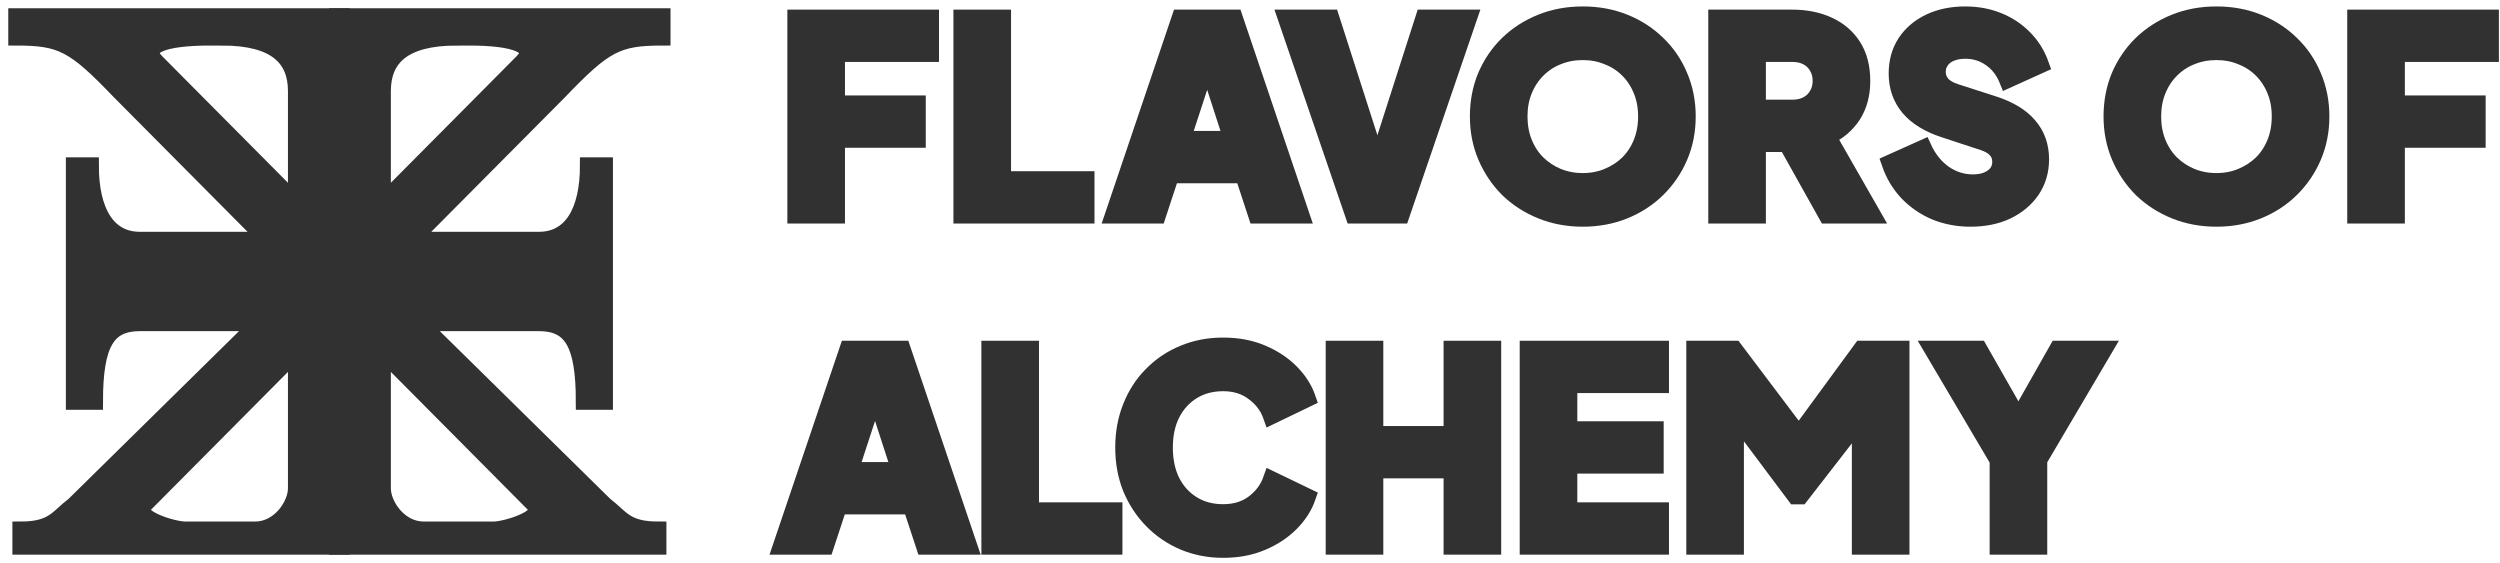
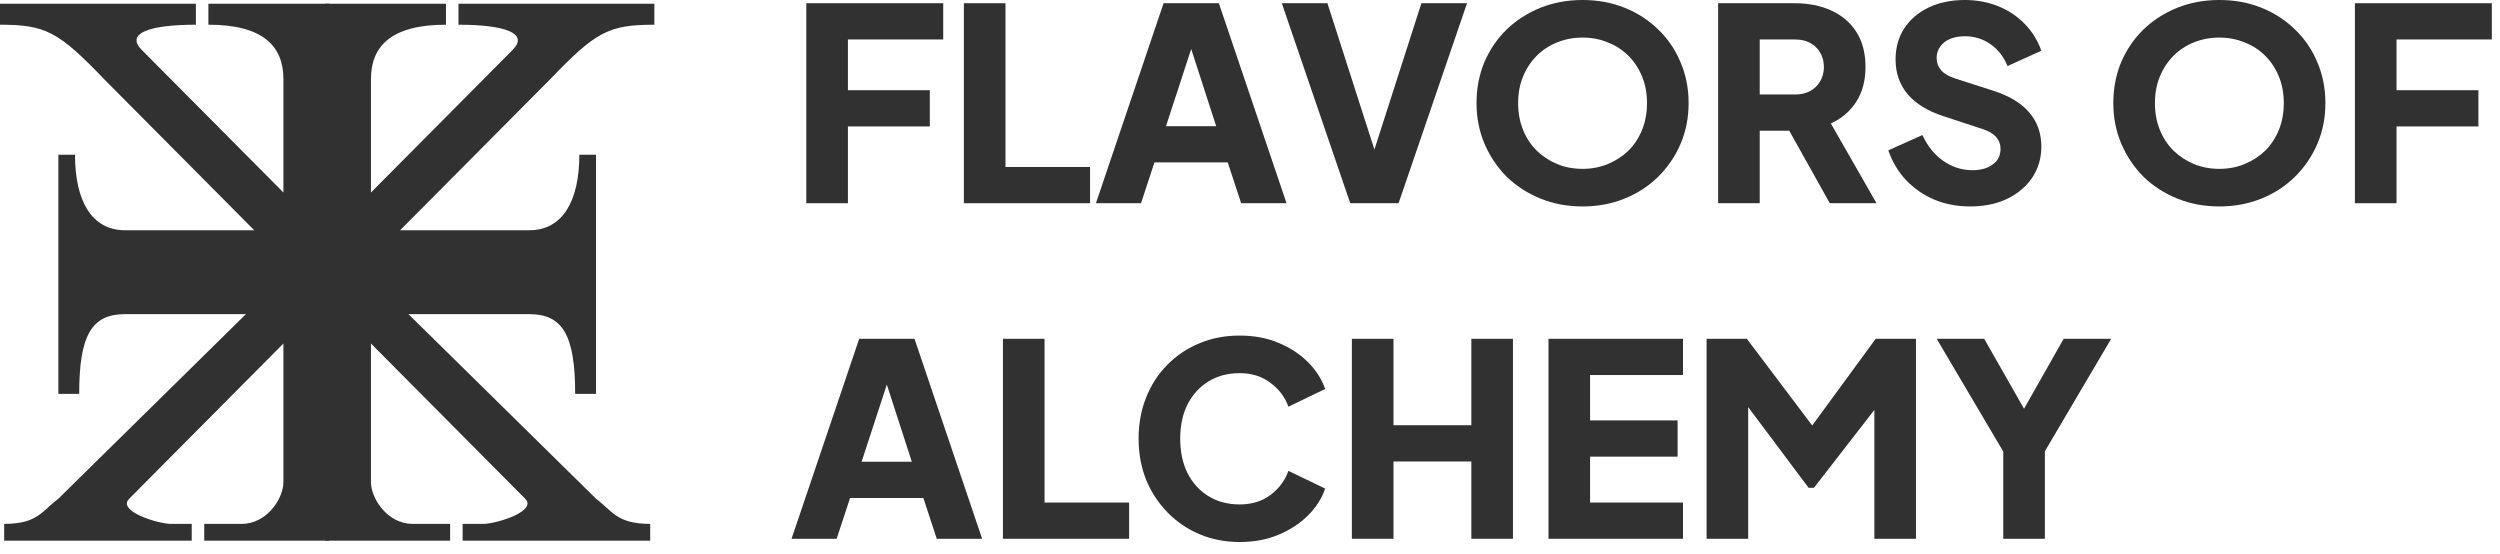
- <svg xmlns="http://www.w3.org/2000/svg" width="151" height="34" viewBox="0 0 151 34" fill="none">
-   <path d="M48.056 13.001V1.081H56.216V3.241H50.536V6.265H55.416V8.425H50.536V13.001H48.056Z" fill="#313131" />
-   <path d="M58.087 13.001V1.081H60.567V10.841H65.607V13.001H58.087Z" fill="#313131" />
-   <path d="M67.237 13.001L71.269 1.081H74.565L78.597 13.001H75.893L75.093 10.569H70.725L69.925 13.001H67.237ZM71.413 8.409H74.405L72.581 2.777H73.253L71.413 8.409Z" fill="#313131" />
-   <path d="M81.755 13.001L77.675 1.081H80.395L83.467 10.649H82.923L85.995 1.081H88.715L84.635 13.001H81.755Z" fill="#313131" />
-   <path d="M95.601 13.193C94.705 13.193 93.873 13.038 93.105 12.729C92.337 12.419 91.665 11.987 91.089 11.433C90.523 10.867 90.081 10.211 89.761 9.465C89.441 8.718 89.281 7.907 89.281 7.033C89.281 6.158 89.436 5.347 89.745 4.601C90.065 3.854 90.507 3.203 91.073 2.649C91.649 2.094 92.321 1.662 93.089 1.353C93.857 1.043 94.694 0.889 95.601 0.889C96.507 0.889 97.345 1.043 98.113 1.353C98.881 1.662 99.547 2.094 100.113 2.649C100.689 3.203 101.132 3.854 101.441 4.601C101.761 5.347 101.921 6.158 101.921 7.033C101.921 7.907 101.761 8.718 101.441 9.465C101.121 10.211 100.673 10.867 100.097 11.433C99.531 11.987 98.865 12.419 98.097 12.729C97.329 13.038 96.497 13.193 95.601 13.193ZM95.601 10.953C96.145 10.953 96.646 10.857 97.105 10.665C97.574 10.473 97.985 10.206 98.337 9.865C98.689 9.513 98.961 9.097 99.153 8.617C99.345 8.137 99.441 7.609 99.441 7.033C99.441 6.457 99.345 5.934 99.153 5.465C98.961 4.985 98.689 4.569 98.337 4.217C97.985 3.865 97.574 3.598 97.105 3.417C96.646 3.225 96.145 3.129 95.601 3.129C95.057 3.129 94.55 3.225 94.081 3.417C93.622 3.598 93.217 3.865 92.865 4.217C92.513 4.569 92.241 4.985 92.049 5.465C91.857 5.934 91.761 6.457 91.761 7.033C91.761 7.609 91.857 8.137 92.049 8.617C92.241 9.097 92.513 9.513 92.865 9.865C93.217 10.206 93.622 10.473 94.081 10.665C94.55 10.857 95.057 10.953 95.601 10.953Z" fill="#313131" />
-   <path d="M103.68 13.001V1.081H108.24C109.061 1.081 109.786 1.225 110.416 1.513C111.056 1.801 111.557 2.227 111.92 2.793C112.282 3.358 112.464 4.057 112.464 4.889C112.464 5.699 112.277 6.393 111.904 6.969C111.53 7.534 111.029 7.961 110.4 8.249L113.12 13.001H110.336L107.392 7.737L108.992 8.681H106.16V13.001H103.68ZM106.16 6.521H108.256C108.608 6.521 108.912 6.451 109.168 6.313C109.424 6.174 109.621 5.982 109.76 5.737C109.909 5.491 109.984 5.209 109.984 4.889C109.984 4.558 109.909 4.27 109.76 4.025C109.621 3.779 109.424 3.587 109.168 3.449C108.912 3.31 108.608 3.241 108.256 3.241H106.16V6.521Z" fill="#313131" />
-   <path d="M119.008 13.193C118.261 13.193 117.557 13.059 116.896 12.793C116.245 12.515 115.68 12.126 115.2 11.625C114.73 11.123 114.378 10.531 114.144 9.849L116.176 8.937C116.474 9.587 116.885 10.099 117.408 10.473C117.941 10.846 118.528 11.033 119.168 11.033C119.509 11.033 119.802 10.979 120.048 10.873C120.293 10.766 120.485 10.622 120.624 10.441C120.762 10.249 120.832 10.025 120.832 9.769C120.832 9.491 120.746 9.257 120.576 9.065C120.405 8.862 120.138 8.702 119.776 8.585L117.44 7.817C116.49 7.507 115.776 7.07 115.296 6.505C114.816 5.929 114.576 5.241 114.576 4.441C114.576 3.737 114.746 3.118 115.088 2.585C115.44 2.051 115.925 1.635 116.544 1.337C117.173 1.038 117.893 0.889 118.704 0.889C119.418 0.889 120.08 1.011 120.688 1.257C121.296 1.502 121.818 1.849 122.256 2.297C122.704 2.745 123.04 3.283 123.264 3.913L121.248 4.825C121.024 4.27 120.688 3.838 120.24 3.529C119.792 3.209 119.28 3.049 118.704 3.049C118.373 3.049 118.08 3.102 117.824 3.209C117.568 3.315 117.37 3.47 117.232 3.673C117.093 3.865 117.024 4.089 117.024 4.345C117.024 4.622 117.114 4.867 117.296 5.081C117.477 5.283 117.749 5.443 118.112 5.561L120.4 6.297C121.36 6.606 122.074 7.038 122.544 7.593C123.024 8.147 123.264 8.825 123.264 9.625C123.264 10.318 123.082 10.937 122.72 11.481C122.357 12.014 121.856 12.435 121.216 12.745C120.586 13.043 119.85 13.193 119.008 13.193Z" fill="#313131" />
-   <path d="M133.874 13.193C132.978 13.193 132.146 13.038 131.378 12.729C130.61 12.419 129.938 11.987 129.362 11.433C128.797 10.867 128.354 10.211 128.034 9.465C127.714 8.718 127.554 7.907 127.554 7.033C127.554 6.158 127.709 5.347 128.018 4.601C128.338 3.854 128.781 3.203 129.346 2.649C129.922 2.094 130.594 1.662 131.362 1.353C132.13 1.043 132.967 0.889 133.874 0.889C134.781 0.889 135.618 1.043 136.386 1.353C137.154 1.662 137.821 2.094 138.386 2.649C138.962 3.203 139.405 3.854 139.714 4.601C140.034 5.347 140.194 6.158 140.194 7.033C140.194 7.907 140.034 8.718 139.714 9.465C139.394 10.211 138.946 10.867 138.37 11.433C137.805 11.987 137.138 12.419 136.37 12.729C135.602 13.038 134.77 13.193 133.874 13.193ZM133.874 10.953C134.418 10.953 134.919 10.857 135.378 10.665C135.847 10.473 136.258 10.206 136.61 9.865C136.962 9.513 137.234 9.097 137.426 8.617C137.618 8.137 137.714 7.609 137.714 7.033C137.714 6.457 137.618 5.934 137.426 5.465C137.234 4.985 136.962 4.569 136.61 4.217C136.258 3.865 135.847 3.598 135.378 3.417C134.919 3.225 134.418 3.129 133.874 3.129C133.33 3.129 132.823 3.225 132.354 3.417C131.895 3.598 131.49 3.865 131.138 4.217C130.786 4.569 130.514 4.985 130.322 5.465C130.13 5.934 130.034 6.457 130.034 7.033C130.034 7.609 130.13 8.137 130.322 8.617C130.514 9.097 130.786 9.513 131.138 9.865C131.49 10.206 131.895 10.473 132.354 10.665C132.823 10.857 133.33 10.953 133.874 10.953Z" fill="#313131" />
-   <path d="M142.273 13.001V1.081H150.433V3.241H144.753V6.265H149.633V8.425H144.753V13.001H142.273Z" fill="#313131" />
-   <path d="M47.176 33.001L51.208 21.081H54.504L58.536 33.001H55.832L55.032 30.569H50.664L49.864 33.001H47.176ZM51.352 28.409H54.344L52.52 22.777H53.192L51.352 28.409Z" fill="#313131" />
-   <path d="M59.775 33.001V21.081H62.255V30.841H67.295V33.001H59.775Z" fill="#313131" />
-   <path d="M73.876 33.193C73.023 33.193 72.228 33.038 71.492 32.729C70.767 32.419 70.132 31.987 69.588 31.433C69.044 30.878 68.618 30.227 68.308 29.481C68.01 28.734 67.86 27.918 67.86 27.033C67.86 26.147 68.01 25.331 68.308 24.585C68.607 23.827 69.028 23.177 69.572 22.633C70.116 22.078 70.751 21.651 71.476 21.353C72.212 21.043 73.012 20.889 73.876 20.889C74.74 20.889 75.514 21.033 76.196 21.321C76.89 21.609 77.476 21.993 77.956 22.473C78.436 22.953 78.778 23.486 78.98 24.073L76.788 25.129C76.586 24.553 76.228 24.078 75.716 23.705C75.215 23.321 74.602 23.129 73.876 23.129C73.172 23.129 72.554 23.294 72.02 23.625C71.487 23.955 71.071 24.414 70.772 25.001C70.484 25.577 70.34 26.254 70.34 27.033C70.34 27.811 70.484 28.494 70.772 29.081C71.071 29.667 71.487 30.126 72.02 30.457C72.554 30.787 73.172 30.953 73.876 30.953C74.602 30.953 75.215 30.766 75.716 30.393C76.228 30.009 76.586 29.529 76.788 28.953L78.98 30.009C78.778 30.595 78.436 31.129 77.956 31.609C77.476 32.089 76.89 32.473 76.196 32.761C75.514 33.049 74.74 33.193 73.876 33.193Z" fill="#313131" />
-   <path d="M80.572 33.001V21.081H83.052V26.233H87.692V21.081H90.172V33.001H87.692V28.393H83.052V33.001H80.572Z" fill="#313131" />
-   <path d="M92.29 33.001V21.081H100.306V23.241H94.77V25.945H99.986V28.105H94.77V30.841H100.306V33.001H92.29Z" fill="#313131" />
-   <path d="M102.352 33.001V21.081H104.752L109.216 27.001H108.096L112.432 21.081H114.832V33.001H112.352V23.817L113.344 24.041L108.752 29.961H108.432L104 24.041L104.832 23.817V33.001H102.352Z" fill="#313131" />
-   <path d="M120.674 33.001V27.801L116.706 21.081H119.538L122.418 26.137H121.41L124.274 21.081H127.106L123.154 27.785V33.001H120.674Z" fill="#313131" />
-   <path d="M1 2.251V1.001H12.675V2.251C9.943 2.251 8.452 2.751 9.446 3.751L17.892 12.251V5.501C17.892 3.501 16.65 2.251 13.42 2.251V1.001H20.624V33.001H13.172V32.001H15.408C16.898 32.001 17.892 30.501 17.892 29.501V21.251L8.701 30.501C7.955 31.251 10.44 32.001 11.185 32.001H12.427V33.001H1.248V32.001C3.236 32.001 3.484 31.251 4.478 30.501L15.656 19.501H8.452C6.465 19.501 5.72 20.751 5.72 24.251H4.478V10.001H5.471C5.471 12.751 6.465 14.501 8.452 14.501H16.153L7.21 5.501C4.496 2.674 3.732 2.251 1 2.251Z" fill="#313131" />
-   <path d="M40 2.251V1.001H28.325V2.251C31.057 2.251 32.548 2.751 31.554 3.751L23.108 12.251V5.501C23.108 3.501 24.35 2.251 27.58 2.251V1.001H20.376V33.001H27.828V32.001H25.592C24.102 32.001 23.108 30.501 23.108 29.501V21.251L32.299 30.501C33.045 31.251 30.561 32.001 29.815 32.001H28.573V33.001H39.752V32.001C37.764 32.001 37.516 31.251 36.522 30.501L25.344 19.501H32.548C34.535 19.501 35.28 20.751 35.28 24.251H36.522V10.001H35.529C35.529 12.751 34.535 14.501 32.548 14.501H24.847L33.79 5.501C36.504 2.674 37.267 2.251 40 2.251Z" fill="#313131" />
-   <path d="M48.056 13.001V1.081H56.216V3.241H50.536V6.265H55.416V8.425H50.536V13.001H48.056Z" stroke="#313131" />
-   <path d="M58.087 13.001V1.081H60.567V10.841H65.607V13.001H58.087Z" stroke="#313131" />
-   <path d="M67.237 13.001L71.269 1.081H74.565L78.597 13.001H75.893L75.093 10.569H70.725L69.925 13.001H67.237ZM71.413 8.409H74.405L72.581 2.777H73.253L71.413 8.409Z" stroke="#313131" />
-   <path d="M81.755 13.001L77.675 1.081H80.395L83.467 10.649H82.923L85.995 1.081H88.715L84.635 13.001H81.755Z" stroke="#313131" />
-   <path d="M95.601 13.193C94.705 13.193 93.873 13.038 93.105 12.729C92.337 12.419 91.665 11.987 91.089 11.433C90.523 10.867 90.081 10.211 89.761 9.465C89.441 8.718 89.281 7.907 89.281 7.033C89.281 6.158 89.436 5.347 89.745 4.601C90.065 3.854 90.507 3.203 91.073 2.649C91.649 2.094 92.321 1.662 93.089 1.353C93.857 1.043 94.694 0.889 95.601 0.889C96.507 0.889 97.345 1.043 98.113 1.353C98.881 1.662 99.547 2.094 100.113 2.649C100.689 3.203 101.132 3.854 101.441 4.601C101.761 5.347 101.921 6.158 101.921 7.033C101.921 7.907 101.761 8.718 101.441 9.465C101.121 10.211 100.673 10.867 100.097 11.433C99.531 11.987 98.865 12.419 98.097 12.729C97.329 13.038 96.497 13.193 95.601 13.193ZM95.601 10.953C96.145 10.953 96.646 10.857 97.105 10.665C97.574 10.473 97.985 10.206 98.337 9.865C98.689 9.513 98.961 9.097 99.153 8.617C99.345 8.137 99.441 7.609 99.441 7.033C99.441 6.457 99.345 5.934 99.153 5.465C98.961 4.985 98.689 4.569 98.337 4.217C97.985 3.865 97.574 3.598 97.105 3.417C96.646 3.225 96.145 3.129 95.601 3.129C95.057 3.129 94.55 3.225 94.081 3.417C93.622 3.598 93.217 3.865 92.865 4.217C92.513 4.569 92.241 4.985 92.049 5.465C91.857 5.934 91.761 6.457 91.761 7.033C91.761 7.609 91.857 8.137 92.049 8.617C92.241 9.097 92.513 9.513 92.865 9.865C93.217 10.206 93.622 10.473 94.081 10.665C94.55 10.857 95.057 10.953 95.601 10.953Z" stroke="#313131" />
-   <path d="M103.68 13.001V1.081H108.24C109.061 1.081 109.786 1.225 110.416 1.513C111.056 1.801 111.557 2.227 111.92 2.793C112.282 3.358 112.464 4.057 112.464 4.889C112.464 5.699 112.277 6.393 111.904 6.969C111.53 7.534 111.029 7.961 110.4 8.249L113.12 13.001H110.336L107.392 7.737L108.992 8.681H106.16V13.001H103.68ZM106.16 6.521H108.256C108.608 6.521 108.912 6.451 109.168 6.313C109.424 6.174 109.621 5.982 109.76 5.737C109.909 5.491 109.984 5.209 109.984 4.889C109.984 4.558 109.909 4.27 109.76 4.025C109.621 3.779 109.424 3.587 109.168 3.449C108.912 3.31 108.608 3.241 108.256 3.241H106.16V6.521Z" stroke="#313131" />
-   <path d="M119.008 13.193C118.261 13.193 117.557 13.059 116.896 12.793C116.245 12.515 115.68 12.126 115.2 11.625C114.73 11.123 114.378 10.531 114.144 9.849L116.176 8.937C116.474 9.587 116.885 10.099 117.408 10.473C117.941 10.846 118.528 11.033 119.168 11.033C119.509 11.033 119.802 10.979 120.048 10.873C120.293 10.766 120.485 10.622 120.624 10.441C120.762 10.249 120.832 10.025 120.832 9.769C120.832 9.491 120.746 9.257 120.576 9.065C120.405 8.862 120.138 8.702 119.776 8.585L117.44 7.817C116.49 7.507 115.776 7.07 115.296 6.505C114.816 5.929 114.576 5.241 114.576 4.441C114.576 3.737 114.746 3.118 115.088 2.585C115.44 2.051 115.925 1.635 116.544 1.337C117.173 1.038 117.893 0.889 118.704 0.889C119.418 0.889 120.08 1.011 120.688 1.257C121.296 1.502 121.818 1.849 122.256 2.297C122.704 2.745 123.04 3.283 123.264 3.913L121.248 4.825C121.024 4.27 120.688 3.838 120.24 3.529C119.792 3.209 119.28 3.049 118.704 3.049C118.373 3.049 118.08 3.102 117.824 3.209C117.568 3.315 117.37 3.47 117.232 3.673C117.093 3.865 117.024 4.089 117.024 4.345C117.024 4.622 117.114 4.867 117.296 5.081C117.477 5.283 117.749 5.443 118.112 5.561L120.4 6.297C121.36 6.606 122.074 7.038 122.544 7.593C123.024 8.147 123.264 8.825 123.264 9.625C123.264 10.318 123.082 10.937 122.72 11.481C122.357 12.014 121.856 12.435 121.216 12.745C120.586 13.043 119.85 13.193 119.008 13.193Z" stroke="#313131" />
-   <path d="M133.874 13.193C132.978 13.193 132.146 13.038 131.378 12.729C130.61 12.419 129.938 11.987 129.362 11.433C128.797 10.867 128.354 10.211 128.034 9.465C127.714 8.718 127.554 7.907 127.554 7.033C127.554 6.158 127.709 5.347 128.018 4.601C128.338 3.854 128.781 3.203 129.346 2.649C129.922 2.094 130.594 1.662 131.362 1.353C132.13 1.043 132.967 0.889 133.874 0.889C134.781 0.889 135.618 1.043 136.386 1.353C137.154 1.662 137.821 2.094 138.386 2.649C138.962 3.203 139.405 3.854 139.714 4.601C140.034 5.347 140.194 6.158 140.194 7.033C140.194 7.907 140.034 8.718 139.714 9.465C139.394 10.211 138.946 10.867 138.37 11.433C137.805 11.987 137.138 12.419 136.37 12.729C135.602 13.038 134.77 13.193 133.874 13.193ZM133.874 10.953C134.418 10.953 134.919 10.857 135.378 10.665C135.847 10.473 136.258 10.206 136.61 9.865C136.962 9.513 137.234 9.097 137.426 8.617C137.618 8.137 137.714 7.609 137.714 7.033C137.714 6.457 137.618 5.934 137.426 5.465C137.234 4.985 136.962 4.569 136.61 4.217C136.258 3.865 135.847 3.598 135.378 3.417C134.919 3.225 134.418 3.129 133.874 3.129C133.33 3.129 132.823 3.225 132.354 3.417C131.895 3.598 131.49 3.865 131.138 4.217C130.786 4.569 130.514 4.985 130.322 5.465C130.13 5.934 130.034 6.457 130.034 7.033C130.034 7.609 130.13 8.137 130.322 8.617C130.514 9.097 130.786 9.513 131.138 9.865C131.49 10.206 131.895 10.473 132.354 10.665C132.823 10.857 133.33 10.953 133.874 10.953Z" stroke="#313131" />
-   <path d="M142.273 13.001V1.081H150.433V3.241H144.753V6.265H149.633V8.425H144.753V13.001H142.273Z" stroke="#313131" />
-   <path d="M47.176 33.001L51.208 21.081H54.504L58.536 33.001H55.832L55.032 30.569H50.664L49.864 33.001H47.176ZM51.352 28.409H54.344L52.52 22.777H53.192L51.352 28.409Z" stroke="#313131" />
-   <path d="M59.775 33.001V21.081H62.255V30.841H67.295V33.001H59.775Z" stroke="#313131" />
-   <path d="M73.876 33.193C73.023 33.193 72.228 33.038 71.492 32.729C70.767 32.419 70.132 31.987 69.588 31.433C69.044 30.878 68.618 30.227 68.308 29.481C68.01 28.734 67.86 27.918 67.86 27.033C67.86 26.147 68.01 25.331 68.308 24.585C68.607 23.827 69.028 23.177 69.572 22.633C70.116 22.078 70.751 21.651 71.476 21.353C72.212 21.043 73.012 20.889 73.876 20.889C74.74 20.889 75.514 21.033 76.196 21.321C76.89 21.609 77.476 21.993 77.956 22.473C78.436 22.953 78.778 23.486 78.98 24.073L76.788 25.129C76.586 24.553 76.228 24.078 75.716 23.705C75.215 23.321 74.602 23.129 73.876 23.129C73.172 23.129 72.554 23.294 72.02 23.625C71.487 23.955 71.071 24.414 70.772 25.001C70.484 25.577 70.34 26.254 70.34 27.033C70.34 27.811 70.484 28.494 70.772 29.081C71.071 29.667 71.487 30.126 72.02 30.457C72.554 30.787 73.172 30.953 73.876 30.953C74.602 30.953 75.215 30.766 75.716 30.393C76.228 30.009 76.586 29.529 76.788 28.953L78.98 30.009C78.778 30.595 78.436 31.129 77.956 31.609C77.476 32.089 76.89 32.473 76.196 32.761C75.514 33.049 74.74 33.193 73.876 33.193Z" stroke="#313131" />
-   <path d="M80.572 33.001V21.081H83.052V26.233H87.692V21.081H90.172V33.001H87.692V28.393H83.052V33.001H80.572Z" stroke="#313131" />
-   <path d="M92.29 33.001V21.081H100.306V23.241H94.77V25.945H99.986V28.105H94.77V30.841H100.306V33.001H92.29Z" stroke="#313131" />
-   <path d="M102.352 33.001V21.081H104.752L109.216 27.001H108.096L112.432 21.081H114.832V33.001H112.352V23.817L113.344 24.041L108.752 29.961H108.432L104 24.041L104.832 23.817V33.001H102.352Z" stroke="#313131" />
-   <path d="M120.674 33.001V27.801L116.706 21.081H119.538L122.418 26.137H121.41L124.274 21.081H127.106L123.154 27.785V33.001H120.674Z" stroke="#313131" />
-   <path d="M1 2.251V1.001H12.675V2.251C9.943 2.251 8.452 2.751 9.446 3.751L17.892 12.251V5.501C17.892 3.501 16.65 2.251 13.42 2.251V1.001H20.624V33.001H13.172V32.001H15.408C16.898 32.001 17.892 30.501 17.892 29.501V21.251L8.701 30.501C7.955 31.251 10.44 32.001 11.185 32.001H12.427V33.001H1.248V32.001C3.236 32.001 3.484 31.251 4.478 30.501L15.656 19.501H8.452C6.465 19.501 5.72 20.751 5.72 24.251H4.478V10.001H5.471C5.471 12.751 6.465 14.501 8.452 14.501H16.153L7.21 5.501C4.496 2.674 3.732 2.251 1 2.251Z" stroke="#313131" />
-   <path d="M40 2.251V1.001H28.325V2.251C31.057 2.251 32.548 2.751 31.554 3.751L23.108 12.251V5.501C23.108 3.501 24.35 2.251 27.58 2.251V1.001H20.376V33.001H27.828V32.001H25.592C24.102 32.001 23.108 30.501 23.108 29.501V21.251L32.299 30.501C33.045 31.251 30.561 32.001 29.815 32.001H28.573V33.001H39.752V32.001C37.764 32.001 37.516 31.251 36.522 30.501L25.344 19.501H32.548C34.535 19.501 35.28 20.751 35.28 24.251H36.522V10.001H35.529C35.529 12.751 34.535 14.501 32.548 14.501H24.847L33.79 5.501C36.504 2.674 37.267 2.251 40 2.251Z" stroke="#313131" />
+ <svg xmlns="http://www.w3.org/2000/svg" width="149" height="33" viewBox="0 0 149 33" fill="none">
+   <path d="M48.056 12.112V0.192H56.216V2.352H50.536V5.376H55.416V7.536H50.536V12.112H48.056Z" fill="#313131" />
+   <path d="M57.447 12.112V0.192H59.927V9.952H64.967V12.112H57.447Z" fill="#313131" />
+   <path d="M65.317 12.112L69.349 0.192H72.645L76.677 12.112H73.973L73.173 9.68H68.805L68.005 12.112H65.317ZM69.493 7.52H72.485L70.661 1.888H71.333L69.493 7.52Z" fill="#313131" />
+   <path d="M80.475 12.112L76.395 0.192H79.115L82.187 9.76H81.643L84.715 0.192H87.435L83.355 12.112H80.475Z" fill="#313131" />
+   <path d="M94.321 12.304C93.425 12.304 92.593 12.149 91.825 11.84C91.057 11.531 90.385 11.099 89.809 10.544C89.243 9.979 88.801 9.323 88.481 8.576C88.161 7.829 88.001 7.019 88.001 6.144C88.001 5.269 88.156 4.459 88.465 3.712C88.785 2.965 89.228 2.315 89.793 1.76C90.369 1.205 91.041 0.773 91.809 0.464C92.577 0.155 93.414 0 94.321 0C95.228 0 96.065 0.155 96.833 0.464C97.601 0.773 98.267 1.205 98.833 1.76C99.409 2.315 99.852 2.965 100.161 3.712C100.481 4.459 100.641 5.269 100.641 6.144C100.641 7.019 100.481 7.829 100.161 8.576C99.841 9.323 99.393 9.979 98.817 10.544C98.251 11.099 97.585 11.531 96.817 11.84C96.049 12.149 95.217 12.304 94.321 12.304ZM94.321 10.064C94.865 10.064 95.366 9.968 95.825 9.776C96.294 9.584 96.705 9.317 97.057 8.976C97.409 8.624 97.681 8.208 97.873 7.728C98.065 7.248 98.161 6.72 98.161 6.144C98.161 5.568 98.065 5.045 97.873 4.576C97.681 4.096 97.409 3.68 97.057 3.328C96.705 2.976 96.294 2.709 95.825 2.528C95.366 2.336 94.865 2.24 94.321 2.24C93.777 2.24 93.27 2.336 92.801 2.528C92.342 2.709 91.937 2.976 91.585 3.328C91.233 3.68 90.961 4.096 90.769 4.576C90.577 5.045 90.481 5.568 90.481 6.144C90.481 6.72 90.577 7.248 90.769 7.728C90.961 8.208 91.233 8.624 91.585 8.976C91.937 9.317 92.342 9.584 92.801 9.776C93.27 9.968 93.777 10.064 94.321 10.064Z" fill="#313131" />
+   <path d="M102.4 12.112V0.192H106.96C107.781 0.192 108.506 0.336 109.136 0.624C109.776 0.912 110.277 1.339 110.64 1.904C111.002 2.469 111.184 3.168 111.184 4C111.184 4.811 110.997 5.504 110.624 6.08C110.25 6.645 109.749 7.072 109.12 7.36L111.84 12.112H109.056L106.112 6.848L107.712 7.792H104.88V12.112H102.4ZM104.88 5.632H106.976C107.328 5.632 107.632 5.563 107.888 5.424C108.144 5.285 108.341 5.093 108.48 4.848C108.629 4.603 108.704 4.32 108.704 4C108.704 3.669 108.629 3.381 108.48 3.136C108.341 2.891 108.144 2.699 107.888 2.56C107.632 2.421 107.328 2.352 106.976 2.352H104.88V5.632Z" fill="#313131" />
+   <path d="M117.408 12.304C116.661 12.304 115.957 12.171 115.296 11.904C114.645 11.627 114.08 11.237 113.6 10.736C113.13 10.235 112.778 9.643 112.544 8.96L114.576 8.048C114.874 8.699 115.285 9.211 115.808 9.584C116.341 9.957 116.928 10.144 117.568 10.144C117.909 10.144 118.202 10.091 118.448 9.984C118.693 9.877 118.885 9.733 119.024 9.552C119.162 9.36 119.232 9.136 119.232 8.88C119.232 8.603 119.146 8.368 118.976 8.176C118.805 7.973 118.538 7.813 118.176 7.696L115.84 6.928C114.89 6.619 114.176 6.181 113.696 5.616C113.216 5.04 112.976 4.352 112.976 3.552C112.976 2.848 113.146 2.229 113.488 1.696C113.84 1.163 114.325 0.747 114.944 0.448C115.573 0.149 116.293 0 117.104 0C117.818 0 118.48 0.123 119.088 0.368C119.696 0.613 120.218 0.96 120.656 1.408C121.104 1.856 121.44 2.395 121.664 3.024L119.648 3.936C119.424 3.381 119.088 2.949 118.64 2.64C118.192 2.32 117.68 2.16 117.104 2.16C116.773 2.16 116.48 2.213 116.224 2.32C115.968 2.427 115.77 2.581 115.632 2.784C115.493 2.976 115.424 3.2 115.424 3.456C115.424 3.733 115.514 3.979 115.696 4.192C115.877 4.395 116.149 4.555 116.512 4.672L118.8 5.408C119.76 5.717 120.474 6.149 120.944 6.704C121.424 7.259 121.664 7.936 121.664 8.736C121.664 9.429 121.482 10.048 121.12 10.592C120.757 11.125 120.256 11.547 119.616 11.856C118.986 12.155 118.25 12.304 117.408 12.304Z" fill="#313131" />
+   <path d="M132.274 12.304C131.378 12.304 130.546 12.149 129.778 11.84C129.01 11.531 128.338 11.099 127.762 10.544C127.197 9.979 126.754 9.323 126.434 8.576C126.114 7.829 125.954 7.019 125.954 6.144C125.954 5.269 126.109 4.459 126.418 3.712C126.738 2.965 127.181 2.315 127.746 1.76C128.322 1.205 128.994 0.773 129.762 0.464C130.53 0.155 131.367 0 132.274 0C133.181 0 134.018 0.155 134.786 0.464C135.554 0.773 136.221 1.205 136.786 1.76C137.362 2.315 137.805 2.965 138.114 3.712C138.434 4.459 138.594 5.269 138.594 6.144C138.594 7.019 138.434 7.829 138.114 8.576C137.794 9.323 137.346 9.979 136.77 10.544C136.205 11.099 135.538 11.531 134.77 11.84C134.002 12.149 133.17 12.304 132.274 12.304ZM132.274 10.064C132.818 10.064 133.319 9.968 133.778 9.776C134.247 9.584 134.658 9.317 135.01 8.976C135.362 8.624 135.634 8.208 135.826 7.728C136.018 7.248 136.114 6.72 136.114 6.144C136.114 5.568 136.018 5.045 135.826 4.576C135.634 4.096 135.362 3.68 135.01 3.328C134.658 2.976 134.247 2.709 133.778 2.528C133.319 2.336 132.818 2.24 132.274 2.24C131.73 2.24 131.223 2.336 130.754 2.528C130.295 2.709 129.89 2.976 129.538 3.328C129.186 3.68 128.914 4.096 128.722 4.576C128.53 5.045 128.434 5.568 128.434 6.144C128.434 6.72 128.53 7.248 128.722 7.728C128.914 8.208 129.186 8.624 129.538 8.976C129.89 9.317 130.295 9.584 130.754 9.776C131.223 9.968 131.73 10.064 132.274 10.064Z" fill="#313131" />
+   <path d="M140.353 12.112V0.192H148.513V2.352H142.833V5.376H147.713V7.536H142.833V12.112H140.353Z" fill="#313131" />
+   <path d="M47.176 32.112L51.208 20.192H54.504L58.536 32.112H55.832L55.032 29.68H50.664L49.864 32.112H47.176ZM51.352 27.52H54.344L52.52 21.888H53.192L51.352 27.52Z" fill="#313131" />
+   <path d="M59.775 32.112V20.192H62.255V29.952H67.295V32.112H59.775Z" fill="#313131" />
+   <path d="M73.876 32.304C73.023 32.304 72.228 32.149 71.492 31.84C70.767 31.531 70.132 31.099 69.588 30.544C69.044 29.989 68.618 29.339 68.308 28.592C68.01 27.845 67.86 27.029 67.86 26.144C67.86 25.259 68.01 24.443 68.308 23.696C68.607 22.939 69.028 22.288 69.572 21.744C70.116 21.189 70.751 20.763 71.476 20.464C72.212 20.155 73.012 20 73.876 20C74.74 20 75.514 20.144 76.196 20.432C76.89 20.72 77.476 21.104 77.956 21.584C78.436 22.064 78.778 22.597 78.98 23.184L76.788 24.24C76.586 23.664 76.228 23.189 75.716 22.816C75.215 22.432 74.602 22.24 73.876 22.24C73.172 22.24 72.554 22.405 72.02 22.736C71.487 23.067 71.071 23.525 70.772 24.112C70.484 24.688 70.34 25.365 70.34 26.144C70.34 26.923 70.484 27.605 70.772 28.192C71.071 28.779 71.487 29.237 72.02 29.568C72.554 29.899 73.172 30.064 73.876 30.064C74.602 30.064 75.215 29.877 75.716 29.504C76.228 29.12 76.586 28.64 76.788 28.064L78.98 29.12C78.778 29.707 78.436 30.24 77.956 30.72C77.476 31.2 76.89 31.584 76.196 31.872C75.514 32.16 74.74 32.304 73.876 32.304Z" fill="#313131" />
+   <path d="M80.572 32.112V20.192H83.052V25.344H87.692V20.192H90.172V32.112H87.692V27.504H83.052V32.112H80.572Z" fill="#313131" />
+   <path d="M92.29 32.112V20.192H100.306V22.352H94.77V25.056H99.986V27.216H94.77V29.952H100.306V32.112H92.29Z" fill="#313131" />
+   <path d="M101.712 32.112V20.192H104.112L108.576 26.112H107.456L111.792 20.192H114.192V32.112H111.712V22.928L112.704 23.152L108.112 29.072H107.792L103.36 23.152L104.192 22.928V32.112H101.712Z" fill="#313131" />
+   <path d="M119.394 32.112V26.912L115.426 20.192H118.258L121.138 25.248H120.13L122.994 20.192H125.826L121.874 26.896V32.112H119.394Z" fill="#313131" />
+   <path d="M0 1.473V0.223H11.675V1.473C8.943 1.473 7.452 1.973 8.446 2.973L16.892 11.473V4.723C16.892 2.723 15.65 1.473 12.42 1.473V0.223H19.624V32.223H12.172V31.223H14.408C15.898 31.223 16.892 29.723 16.892 28.723V20.473L7.701 29.723C6.955 30.473 9.439 31.223 10.185 31.223H11.427V32.223H0.248V31.223C2.236 31.223 2.484 30.473 3.478 29.723L14.656 18.723H7.452C5.465 18.723 4.72 19.973 4.72 23.473H3.478V9.223H4.471C4.471 11.973 5.465 13.723 7.452 13.723H15.153L6.21 4.723C3.496 1.897 2.732 1.473 0 1.473Z" fill="#313131" />
+   <path d="M39 1.473V0.223H27.325V1.473C30.057 1.473 31.548 1.973 30.554 2.973L22.108 11.473V4.723C22.108 2.723 23.35 1.473 26.58 1.473V0.223H19.376V32.223H26.828V31.223H24.592C23.102 31.223 22.108 29.723 22.108 28.723V20.473L31.299 29.723C32.045 30.473 29.561 31.223 28.815 31.223H27.573V32.223H38.752V31.223C36.764 31.223 36.516 30.473 35.522 29.723L24.344 18.723H31.548C33.535 18.723 34.28 19.973 34.28 23.473H35.522V9.223H34.529C34.529 11.973 33.535 13.723 31.548 13.723H23.847L32.79 4.723C35.504 1.897 36.267 1.473 39 1.473Z" fill="#313131" />
</svg>
